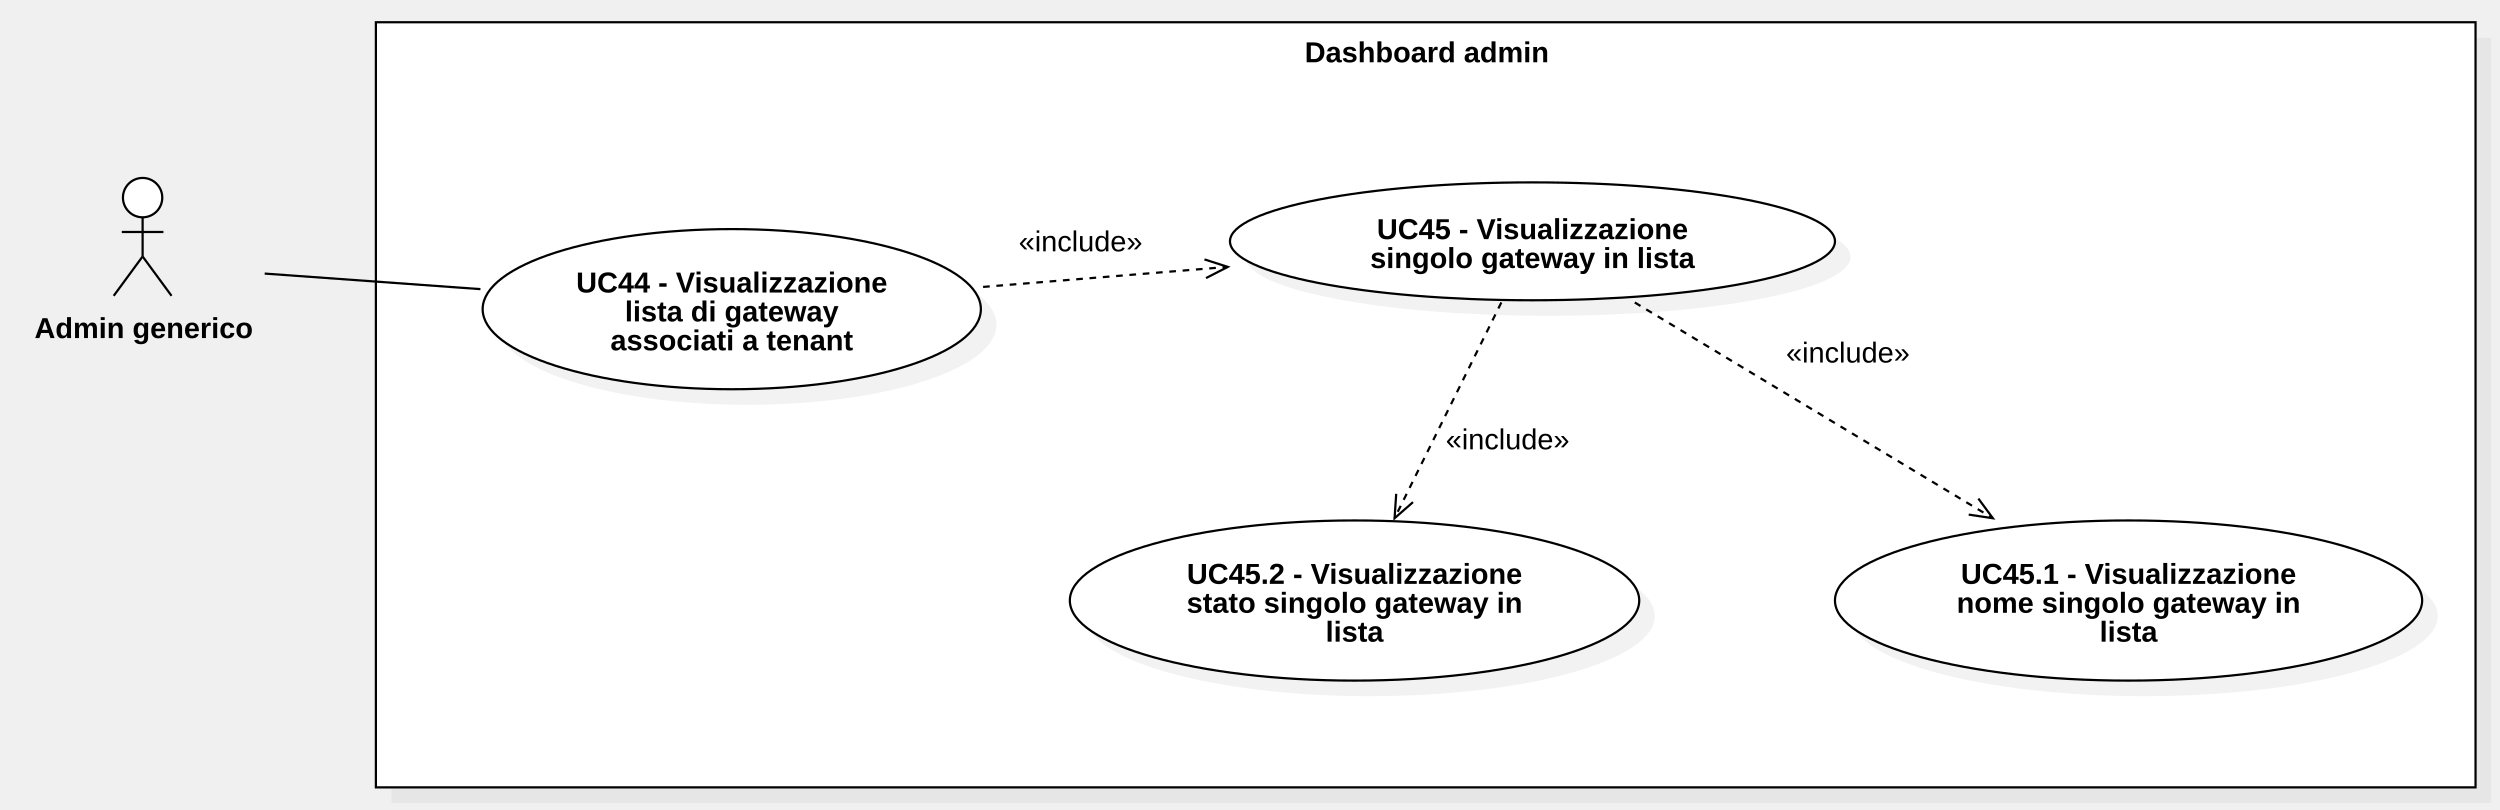
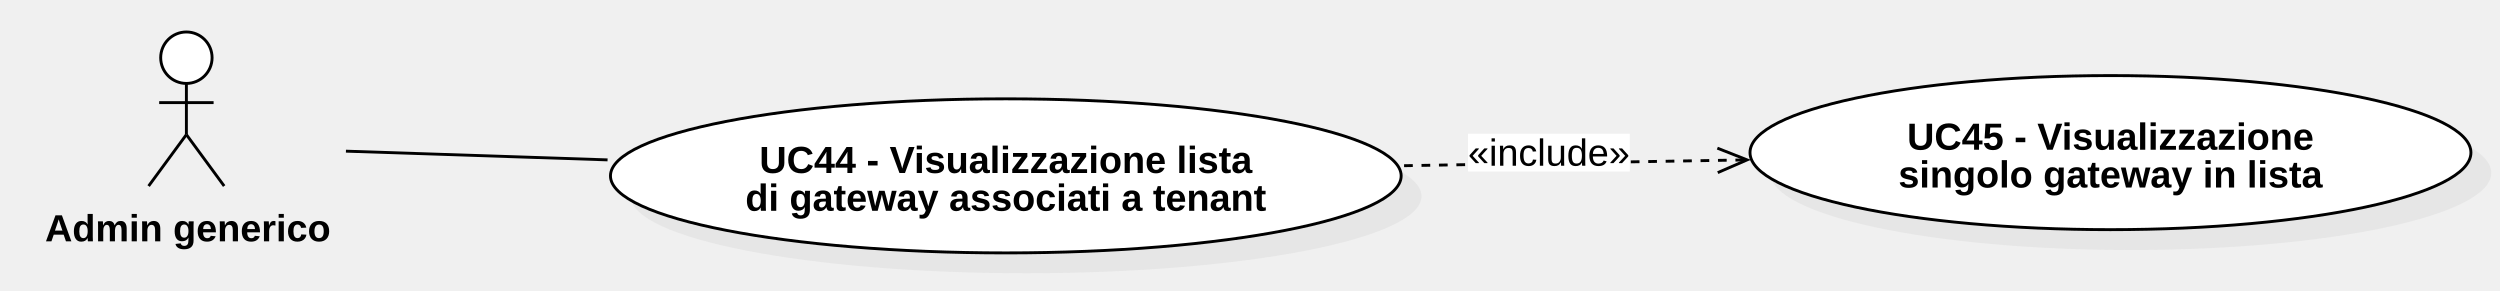
- <svg xmlns="http://www.w3.org/2000/svg" version="1.1" width="1124" height="364">
+ <svg xmlns="http://www.w3.org/2000/svg" version="1.1" width="860" height="100">
  <defs />
  <g>
    <g>
-       <rect fill="#C0C0C0" stroke="none" x="597" y="502" width="944" height="344" transform="matrix(1 0 0 1 -421 -485)" fill-opacity="0.2" />
+       <path fill="#ffffff" stroke="none" paint-order="stroke fill markers" d=" M 55.278 19.85 C 55.278 14.962 59.236 11 64.118 11 C 69 11 72.958 14.962 72.958 19.85 C 72.958 24.738 69 28.7 64.118 28.7 C 59.236 28.7 55.278 24.738 55.278 19.85 Z" />
    </g>
    <g>
-       <rect fill="#ffffff" stroke="none" x="590" y="495" width="944" height="344" transform="matrix(1 0 0 1 -421 -485)" />
+       <path fill="none" stroke="#000000" paint-order="fill stroke markers" d=" M 55.278 19.85 C 55.278 14.962 59.236 11 64.118 11 C 69 11 72.958 14.962 72.958 19.85 C 72.958 24.738 69 28.7 64.118 28.7 C 59.236 28.7 55.278 24.738 55.278 19.85 Z" stroke-miterlimit="10" stroke-dasharray="" />
    </g>
    <g>
-       <path fill="none" stroke="#000000" paint-order="fill stroke markers" d=" M 169 10 L 1113 10 L 1113 354 L 169 354 L 169 10 Z Z" stroke-miterlimit="10" stroke-dasharray="" />
+       <path fill="none" stroke="#000000" paint-order="fill stroke markers" d=" M 64.118 28.7 L 64.118 46.3" stroke-miterlimit="10" stroke-dasharray="" />
+     </g>
+     <g>
+       <path fill="none" stroke="#000000" paint-order="fill stroke markers" d=" M 54.758 35.3 L 73.478 35.3" stroke-miterlimit="10" stroke-dasharray="" />
+     </g>
+     <g>
+       <path fill="none" stroke="#000000" paint-order="fill stroke markers" d=" M 64.118 46.3 L 51.118 64" stroke-miterlimit="10" stroke-dasharray="" />
+     </g>
+     <g>
+       <path fill="none" stroke="#000000" paint-order="fill stroke markers" d=" M 64.118 46.3 L 77.118 64" stroke-miterlimit="10" stroke-dasharray="" />
    </g>
    <g>
      <g>
        <path fill="none" stroke="none" />
-         <text fill="#000000" stroke="none" font-family="Arial" font-size="13px" font-style="normal" font-weight="bold" text-decoration="undefined" x="1062.5" y="508.5" text-anchor="middle" dominant-baseline="central" transform="matrix(1 0 0 1 -421 -485)">Dashboard admin</text>
+         <text fill="#000000" stroke="none" font-family="Arial" font-size="13px" font-style="normal" font-weight="bold" text-decoration="undefined" x="283.618" y="635.5" text-anchor="middle" dominant-baseline="central" transform="matrix(1 0 0 1 -219 -557)">Admin generico</text>
      </g>
    </g>
    <g>
-       <path fill="#ffffff" stroke="none" paint-order="stroke fill markers" d=" M 55.278 88.85 C 55.278 83.962 59.236 80 64.118 80 C 69 80 72.958 83.962 72.958 88.85 C 72.958 93.738 69 97.7 64.118 97.7 C 59.236 97.7 55.278 93.738 55.278 88.85 Z" />
+       <path fill="#C0C0C0" stroke="none" paint-order="stroke fill markers" d=" M 217 67.5 C 217 52.864 277.889 41 353 41 C 428.111 41 489 52.864 489 67.5 C 489 82.136 428.111 94 353 94 C 277.889 94 217 82.136 217 67.5 Z" fill-opacity="0.2" />
    </g>
    <g>
-       <path fill="none" stroke="#000000" paint-order="fill stroke markers" d=" M 55.278 88.85 C 55.278 83.962 59.236 80 64.118 80 C 69 80 72.958 83.962 72.958 88.85 C 72.958 93.738 69 97.7 64.118 97.7 C 59.236 97.7 55.278 93.738 55.278 88.85 Z" stroke-miterlimit="10" stroke-dasharray="" />
+       <path fill="#ffffff" stroke="none" paint-order="stroke fill markers" d=" M 210 60.5 C 210 45.864 270.889 34 346 34 C 421.111 34 482 45.864 482 60.5 C 482 75.136 421.111 87 346 87 C 270.889 87 210 75.136 210 60.5 Z" />
    </g>
    <g>
-       <path fill="none" stroke="#000000" paint-order="fill stroke markers" d=" M 64.118 97.7 L 64.118 115.3" stroke-miterlimit="10" stroke-dasharray="" />
-     </g>
-     <g>
-       <path fill="none" stroke="#000000" paint-order="fill stroke markers" d=" M 54.758 104.3 L 73.478 104.3" stroke-miterlimit="10" stroke-dasharray="" />
-     </g>
-     <g>
-       <path fill="none" stroke="#000000" paint-order="fill stroke markers" d=" M 64.118 115.3 L 51.118 133" stroke-miterlimit="10" stroke-dasharray="" />
-     </g>
-     <g>
-       <path fill="none" stroke="#000000" paint-order="fill stroke markers" d=" M 64.118 115.3 L 77.118 133" stroke-miterlimit="10" stroke-dasharray="" />
+       <path fill="none" stroke="#000000" paint-order="fill stroke markers" d=" M 210 60.5 C 210 45.864 270.889 34 346 34 C 421.111 34 482 45.864 482 60.5 C 482 75.136 421.111 87 346 87 C 270.889 87 210 75.136 210 60.5 Z" stroke-miterlimit="10" stroke-dasharray="" />
    </g>
    <g>
      <g>
        <path fill="none" stroke="none" />
-         <text fill="#000000" stroke="none" font-family="Arial" font-size="13px" font-style="normal" font-weight="bold" text-decoration="undefined" x="485.618" y="632.5" text-anchor="middle" dominant-baseline="central" transform="matrix(1 0 0 1 -421 -485)">Admin generico</text>
+         <text fill="#000000" stroke="none" font-family="Arial" font-size="13px" font-style="normal" font-weight="bold" text-decoration="undefined" x="565" y="612" text-anchor="middle" dominant-baseline="central" transform="matrix(1 0 0 1 -219 -557)">UC44 - Visualizzazione lista</text>
+         <text fill="#000000" stroke="none" font-family="Arial" font-size="13px" font-style="normal" font-weight="bold" text-decoration="undefined" x="565" y="625" text-anchor="middle" dominant-baseline="central" transform="matrix(1 0 0 1 -219 -557)">di gateway associati a tenant</text>
      </g>
    </g>
    <g>
-       <path fill="#C0C0C0" stroke="none" paint-order="stroke fill markers" d=" M 224 146 C 224 126.118 274.144 110 336 110 C 397.856 110 448 126.118 448 146 C 448 165.882 397.856 182 336 182 C 274.144 182 224 165.882 224 146 Z" fill-opacity="0.2" />
+       <path fill="#C0C0C0" stroke="none" paint-order="stroke fill markers" d=" M 609 59.5 C 609 44.864 664.517 33 733 33 C 801.483 33 857 44.864 857 59.5 C 857 74.136 801.483 86 733 86 C 664.517 86 609 74.136 609 59.5 Z" fill-opacity="0.2" />
    </g>
    <g>
-       <path fill="#ffffff" stroke="none" paint-order="stroke fill markers" d=" M 217 139 C 217 119.118 267.144 103 329 103 C 390.856 103 441 119.118 441 139 C 441 158.882 390.856 175 329 175 C 267.144 175 217 158.882 217 139 Z" />
+       <path fill="#ffffff" stroke="none" paint-order="stroke fill markers" d=" M 602 52.5 C 602 37.864 657.517 26 726 26 C 794.483 26 850 37.864 850 52.5 C 850 67.136 794.483 79 726 79 C 657.517 79 602 67.136 602 52.5 Z" />
    </g>
    <g>
-       <path fill="none" stroke="#000000" paint-order="fill stroke markers" d=" M 217 139 C 217 119.118 267.144 103 329 103 C 390.856 103 441 119.118 441 139 C 441 158.882 390.856 175 329 175 C 267.144 175 217 158.882 217 139 Z" stroke-miterlimit="10" stroke-dasharray="" />
+       <path fill="none" stroke="#000000" paint-order="fill stroke markers" d=" M 602 52.5 C 602 37.864 657.517 26 726 26 C 794.483 26 850 37.864 850 52.5 C 850 67.136 794.483 79 726 79 C 657.517 79 602 67.136 602 52.5 Z" stroke-miterlimit="10" stroke-dasharray="" />
    </g>
    <g>
      <g>
        <path fill="none" stroke="none" />
-         <text fill="#000000" stroke="none" font-family="Arial" font-size="13px" font-style="normal" font-weight="bold" text-decoration="undefined" x="750" y="612" text-anchor="middle" dominant-baseline="central" transform="matrix(1 0 0 1 -421 -485)">UC44 - Visualizzazione</text>
-         <text fill="#000000" stroke="none" font-family="Arial" font-size="13px" font-style="normal" font-weight="bold" text-decoration="undefined" x="750" y="625" text-anchor="middle" dominant-baseline="central" transform="matrix(1 0 0 1 -421 -485)">lista di gateway</text>
-         <text fill="#000000" stroke="none" font-family="Arial" font-size="13px" font-style="normal" font-weight="bold" text-decoration="undefined" x="750" y="638" text-anchor="middle" dominant-baseline="central" transform="matrix(1 0 0 1 -421 -485)">associati a tenant</text>
+         <text fill="#000000" stroke="none" font-family="Arial" font-size="13px" font-style="normal" font-weight="bold" text-decoration="undefined" x="945" y="604" text-anchor="middle" dominant-baseline="central" transform="matrix(1 0 0 1 -219 -557)">UC45 - Visualizzazione</text>
+         <text fill="#000000" stroke="none" font-family="Arial" font-size="13px" font-style="normal" font-weight="bold" text-decoration="undefined" x="945" y="617" text-anchor="middle" dominant-baseline="central" transform="matrix(1 0 0 1 -219 -557)">singolo gateway in lista</text>
      </g>
    </g>
    <g>
-       <path fill="none" stroke="#000000" paint-order="fill stroke markers" d=" M 442 129 L 552 120" stroke-miterlimit="10" stroke-dasharray="3" />
+       <path fill="none" stroke="#000000" paint-order="fill stroke markers" d=" M 483 57 L 601 55" stroke-miterlimit="10" stroke-dasharray="3" />
    </g>
    <g>
-       <path fill="none" stroke="#000000" paint-order="fill stroke markers" d=" M 542.214 125.024 L 552 120 L 541.528 116.633" stroke-miterlimit="10" stroke-dasharray="" />
+       <path fill="none" stroke="#000000" paint-order="fill stroke markers" d=" M 590.91 59.381 L 601 55 L 590.767 50.963" stroke-miterlimit="10" stroke-dasharray="" />
    </g>
    <g>
-       <rect fill="#ffffff" stroke="none" x="879" y="587" width="55.656" height="13" transform="matrix(1 0 0 1 -421 -485)" />
+       <rect fill="#ffffff" stroke="none" x="724" y="603" width="55.656" height="13" transform="matrix(1 0 0 1 -219 -557)" />
    </g>
    <g>
      <g>
        <path fill="none" stroke="none" />
-         <text fill="#000000" stroke="none" font-family="Arial" font-size="13px" font-style="normal" font-weight="normal" text-decoration="undefined" x="906.828" y="593.5" text-anchor="middle" dominant-baseline="central" transform="matrix(1 0 0 1 -421 -485)">«include»</text>
+         <text fill="#000000" stroke="none" font-family="Arial" font-size="13px" font-style="normal" font-weight="normal" text-decoration="undefined" x="751.828" y="609.5" text-anchor="middle" dominant-baseline="central" transform="matrix(1 0 0 1 -219 -557)">«include»</text>
      </g>
    </g>
    <g>
-       <path fill="none" stroke="#000000" paint-order="fill stroke markers" d=" M 216 130 L 119 123" stroke-miterlimit="10" stroke-dasharray="" />
-     </g>
-     <g>
-       <path fill="#C0C0C0" stroke="none" paint-order="stroke fill markers" d=" M 560 115.5 C 560 100.864 620.889 89 696 89 C 771.111 89 832 100.864 832 115.5 C 832 130.136 771.111 142 696 142 C 620.889 142 560 130.136 560 115.5 Z" fill-opacity="0.2" />
-     </g>
-     <g>
-       <path fill="#ffffff" stroke="none" paint-order="stroke fill markers" d=" M 553 108.5 C 553 93.864 613.889 82 689 82 C 764.111 82 825 93.864 825 108.5 C 825 123.136 764.111 135 689 135 C 613.889 135 553 123.136 553 108.5 Z" />
-     </g>
-     <g>
-       <path fill="none" stroke="#000000" paint-order="fill stroke markers" d=" M 553 108.5 C 553 93.864 613.889 82 689 82 C 764.111 82 825 93.864 825 108.5 C 825 123.136 764.111 135 689 135 C 613.889 135 553 123.136 553 108.5 Z" stroke-miterlimit="10" stroke-dasharray="" />
-     </g>
-     <g>
-       <g>
-         <path fill="none" stroke="none" />
-         <text fill="#000000" stroke="none" font-family="Arial" font-size="13px" font-style="normal" font-weight="bold" text-decoration="undefined" x="1110" y="588" text-anchor="middle" dominant-baseline="central" transform="matrix(1 0 0 1 -421 -485)">UC45 - Visualizzazione</text>
-         <text fill="#000000" stroke="none" font-family="Arial" font-size="13px" font-style="normal" font-weight="bold" text-decoration="undefined" x="1110" y="601" text-anchor="middle" dominant-baseline="central" transform="matrix(1 0 0 1 -421 -485)">singolo gateway in lista</text>
-       </g>
-     </g>
-     <g>
-       <path fill="#C0C0C0" stroke="none" paint-order="stroke fill markers" d=" M 832 277 C 832 257.118 891.098 241 964 241 C 1036.902 241 1096 257.118 1096 277 C 1096 296.882 1036.902 313 964 313 C 891.098 313 832 296.882 832 277 Z" fill-opacity="0.2" />
-     </g>
-     <g>
-       <path fill="#ffffff" stroke="none" paint-order="stroke fill markers" d=" M 825 270 C 825 250.118 884.098 234 957 234 C 1029.902 234 1089 250.118 1089 270 C 1089 289.882 1029.902 306 957 306 C 884.098 306 825 289.882 825 270 Z" />
-     </g>
-     <g>
-       <path fill="none" stroke="#000000" paint-order="fill stroke markers" d=" M 825 270 C 825 250.118 884.098 234 957 234 C 1029.902 234 1089 250.118 1089 270 C 1089 289.882 1029.902 306 957 306 C 884.098 306 825 289.882 825 270 Z" stroke-miterlimit="10" stroke-dasharray="" />
-     </g>
-     <g>
-       <g>
-         <path fill="none" stroke="none" />
-         <text fill="#000000" stroke="none" font-family="Arial" font-size="13px" font-style="normal" font-weight="bold" text-decoration="undefined" x="1378" y="743" text-anchor="middle" dominant-baseline="central" transform="matrix(1 0 0 1 -421 -485)">UC45.1 - Visualizzazione</text>
-         <text fill="#000000" stroke="none" font-family="Arial" font-size="13px" font-style="normal" font-weight="bold" text-decoration="undefined" x="1378" y="756" text-anchor="middle" dominant-baseline="central" transform="matrix(1 0 0 1 -421 -485)">nome singolo gateway in</text>
-         <text fill="#000000" stroke="none" font-family="Arial" font-size="13px" font-style="normal" font-weight="bold" text-decoration="undefined" x="1378" y="769" text-anchor="middle" dominant-baseline="central" transform="matrix(1 0 0 1 -421 -485)">lista</text>
-       </g>
-     </g>
-     <g>
-       <path fill="#C0C0C0" stroke="none" paint-order="stroke fill markers" d=" M 488 277 C 488 257.118 545.308 241 616 241 C 686.692 241 744 257.118 744 277 C 744 296.882 686.692 313 616 313 C 545.308 313 488 296.882 488 277 Z" fill-opacity="0.2" />
-     </g>
-     <g>
-       <path fill="#ffffff" stroke="none" paint-order="stroke fill markers" d=" M 481 270 C 481 250.118 538.308 234 609 234 C 679.692 234 737 250.118 737 270 C 737 289.882 679.692 306 609 306 C 538.308 306 481 289.882 481 270 Z" />
-     </g>
-     <g>
-       <path fill="none" stroke="#000000" paint-order="fill stroke markers" d=" M 481 270 C 481 250.118 538.308 234 609 234 C 679.692 234 737 250.118 737 270 C 737 289.882 679.692 306 609 306 C 538.308 306 481 289.882 481 270 Z" stroke-miterlimit="10" stroke-dasharray="" />
-     </g>
-     <g>
-       <g>
-         <path fill="none" stroke="none" />
-         <text fill="#000000" stroke="none" font-family="Arial" font-size="13px" font-style="normal" font-weight="bold" text-decoration="undefined" x="1030" y="743" text-anchor="middle" dominant-baseline="central" transform="matrix(1 0 0 1 -421 -485)">UC45.2 - Visualizzazione</text>
-         <text fill="#000000" stroke="none" font-family="Arial" font-size="13px" font-style="normal" font-weight="bold" text-decoration="undefined" x="1030" y="756" text-anchor="middle" dominant-baseline="central" transform="matrix(1 0 0 1 -421 -485)">stato singolo gateway in</text>
-         <text fill="#000000" stroke="none" font-family="Arial" font-size="13px" font-style="normal" font-weight="bold" text-decoration="undefined" x="1030" y="769" text-anchor="middle" dominant-baseline="central" transform="matrix(1 0 0 1 -421 -485)">lista</text>
-       </g>
-     </g>
-     <g>
-       <path fill="none" stroke="#000000" paint-order="fill stroke markers" d=" M 675 136 L 627 233" stroke-miterlimit="10" stroke-dasharray="3" />
-     </g>
-     <g>
-       <path fill="none" stroke="#000000" paint-order="fill stroke markers" d=" M 627.734 222.025 L 627 233 L 635.28 225.759" stroke-miterlimit="10" stroke-dasharray="" />
-     </g>
-     <g>
-       <rect fill="#ffffff" stroke="none" x="1071" y="676" width="55.656" height="13" transform="matrix(1 0 0 1 -421 -485)" />
-     </g>
-     <g>
-       <g>
-         <path fill="none" stroke="none" />
-         <text fill="#000000" stroke="none" font-family="Arial" font-size="13px" font-style="normal" font-weight="normal" text-decoration="undefined" x="1098.828" y="682.5" text-anchor="middle" dominant-baseline="central" transform="matrix(1 0 0 1 -421 -485)">«include»</text>
-       </g>
-     </g>
-     <g>
-       <path fill="none" stroke="#000000" paint-order="fill stroke markers" d=" M 735 136 L 896 233" stroke-miterlimit="10" stroke-dasharray="3" />
-     </g>
-     <g>
-       <path fill="none" stroke="#000000" paint-order="fill stroke markers" d=" M 885.123 231.361 L 896 233 L 889.467 224.15" stroke-miterlimit="10" stroke-dasharray="" />
-     </g>
-     <g>
-       <rect fill="#ffffff" stroke="none" x="1224" y="637" width="55.656" height="13" transform="matrix(1 0 0 1 -421 -485)" />
-     </g>
-     <g>
-       <g>
-         <path fill="none" stroke="none" />
-         <text fill="#000000" stroke="none" font-family="Arial" font-size="13px" font-style="normal" font-weight="normal" text-decoration="undefined" x="1251.828" y="643.5" text-anchor="middle" dominant-baseline="central" transform="matrix(1 0 0 1 -421 -485)">«include»</text>
-       </g>
+       <path fill="none" stroke="#000000" paint-order="fill stroke markers" d=" M 209 55 L 119 52" stroke-miterlimit="10" stroke-dasharray="" />
    </g>
  </g>
</svg>
